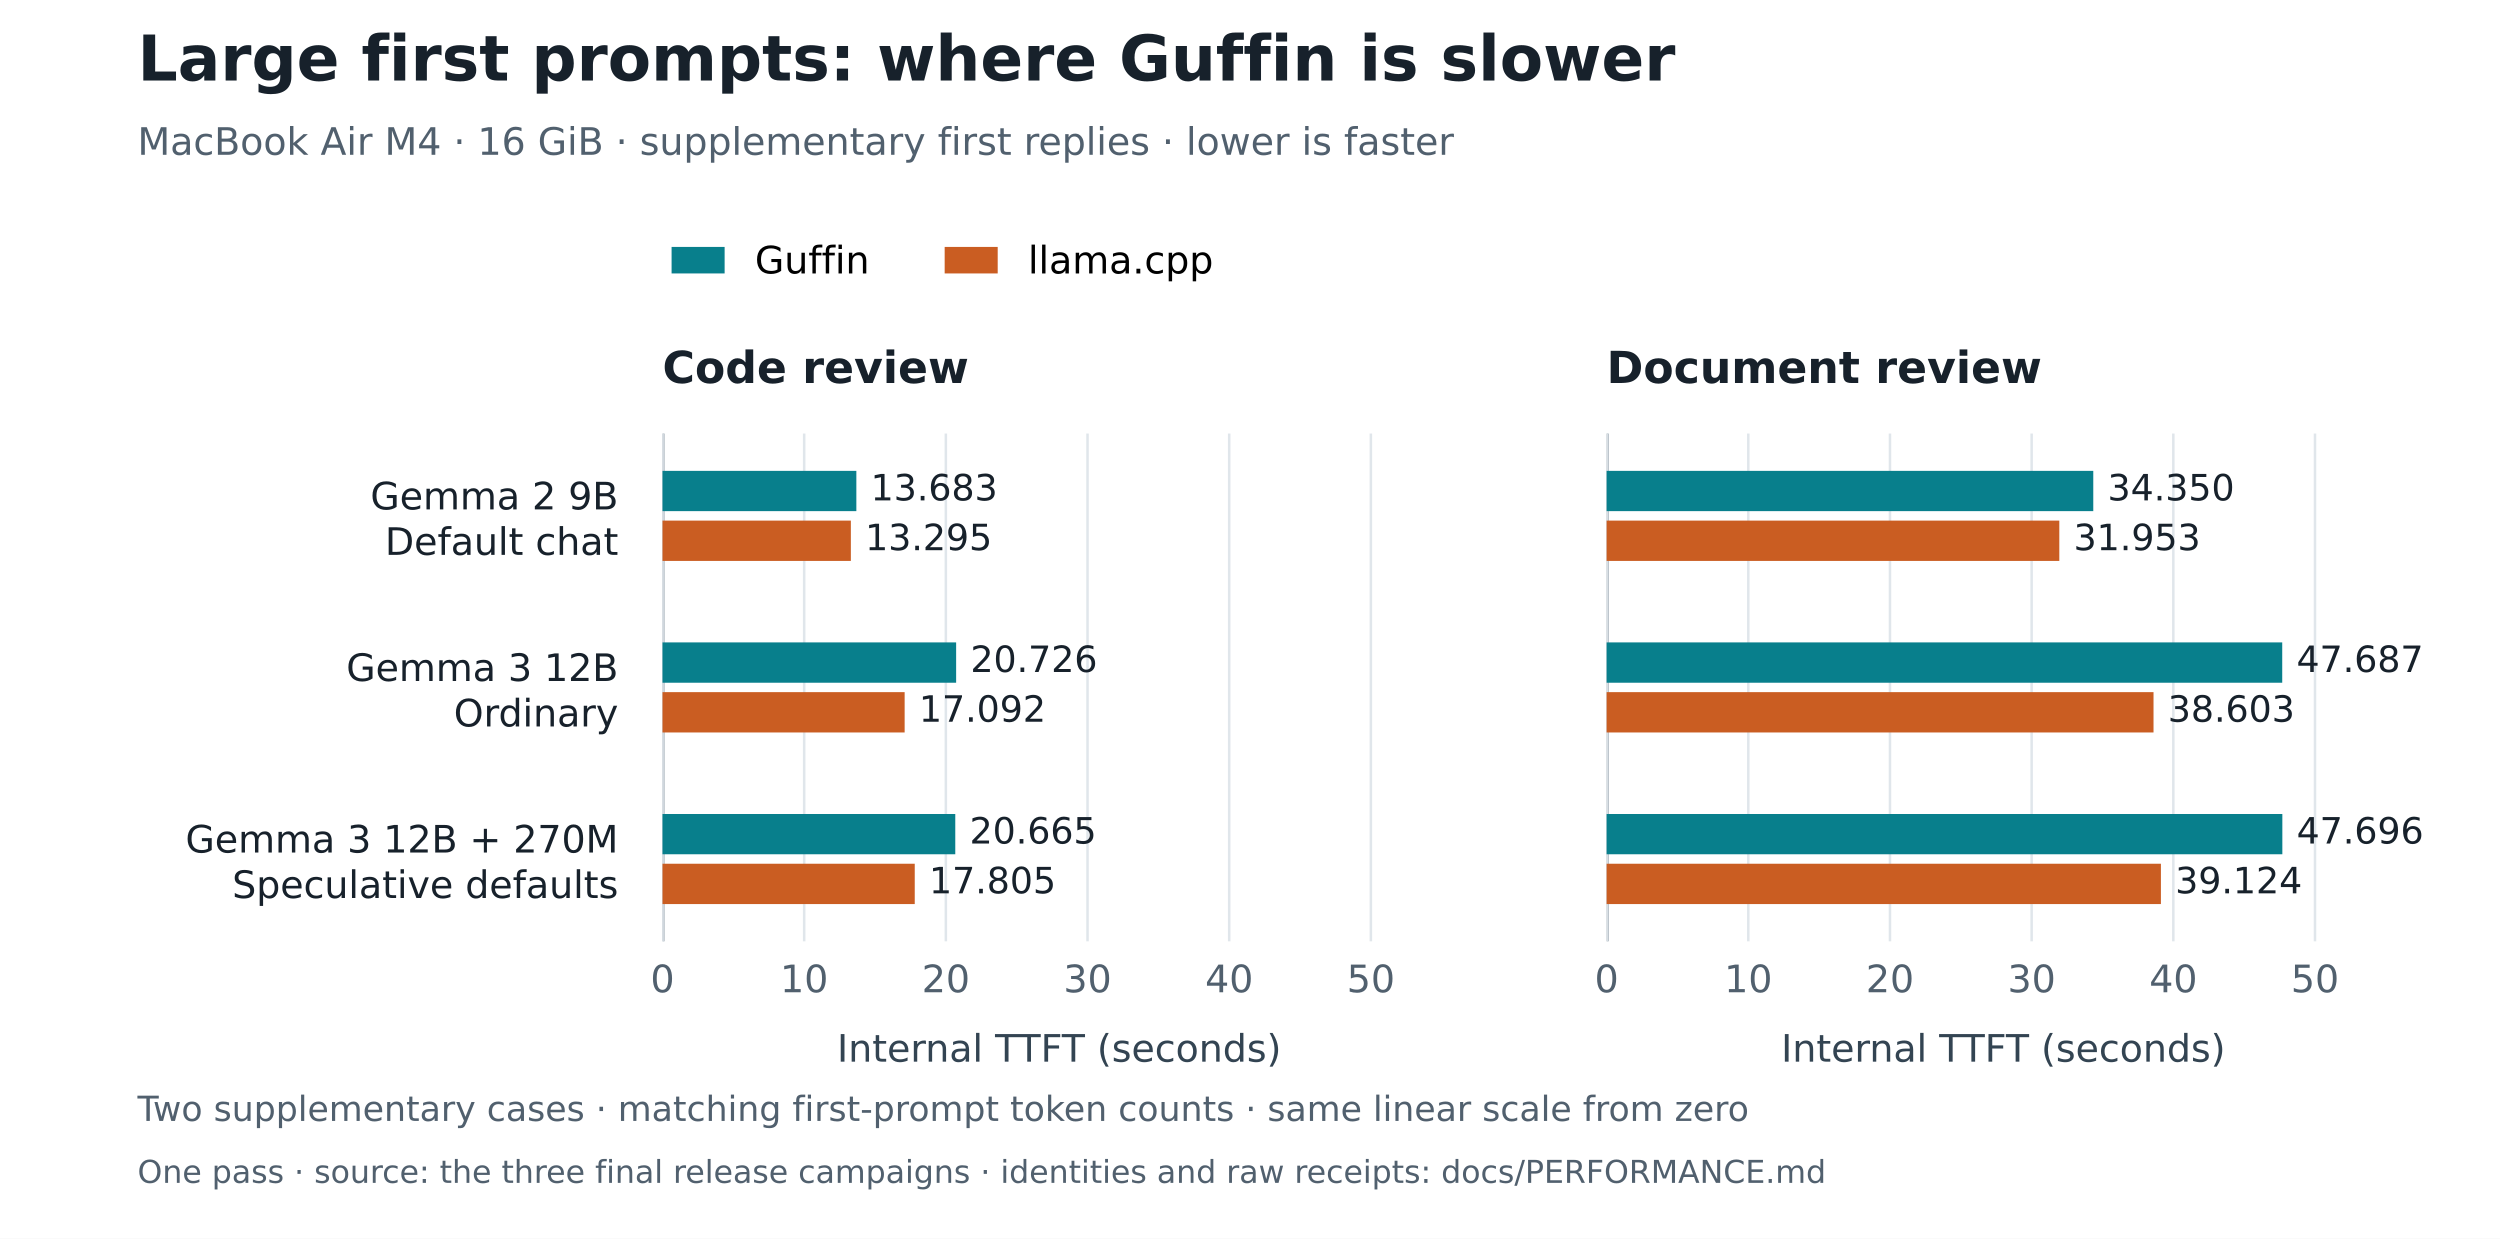
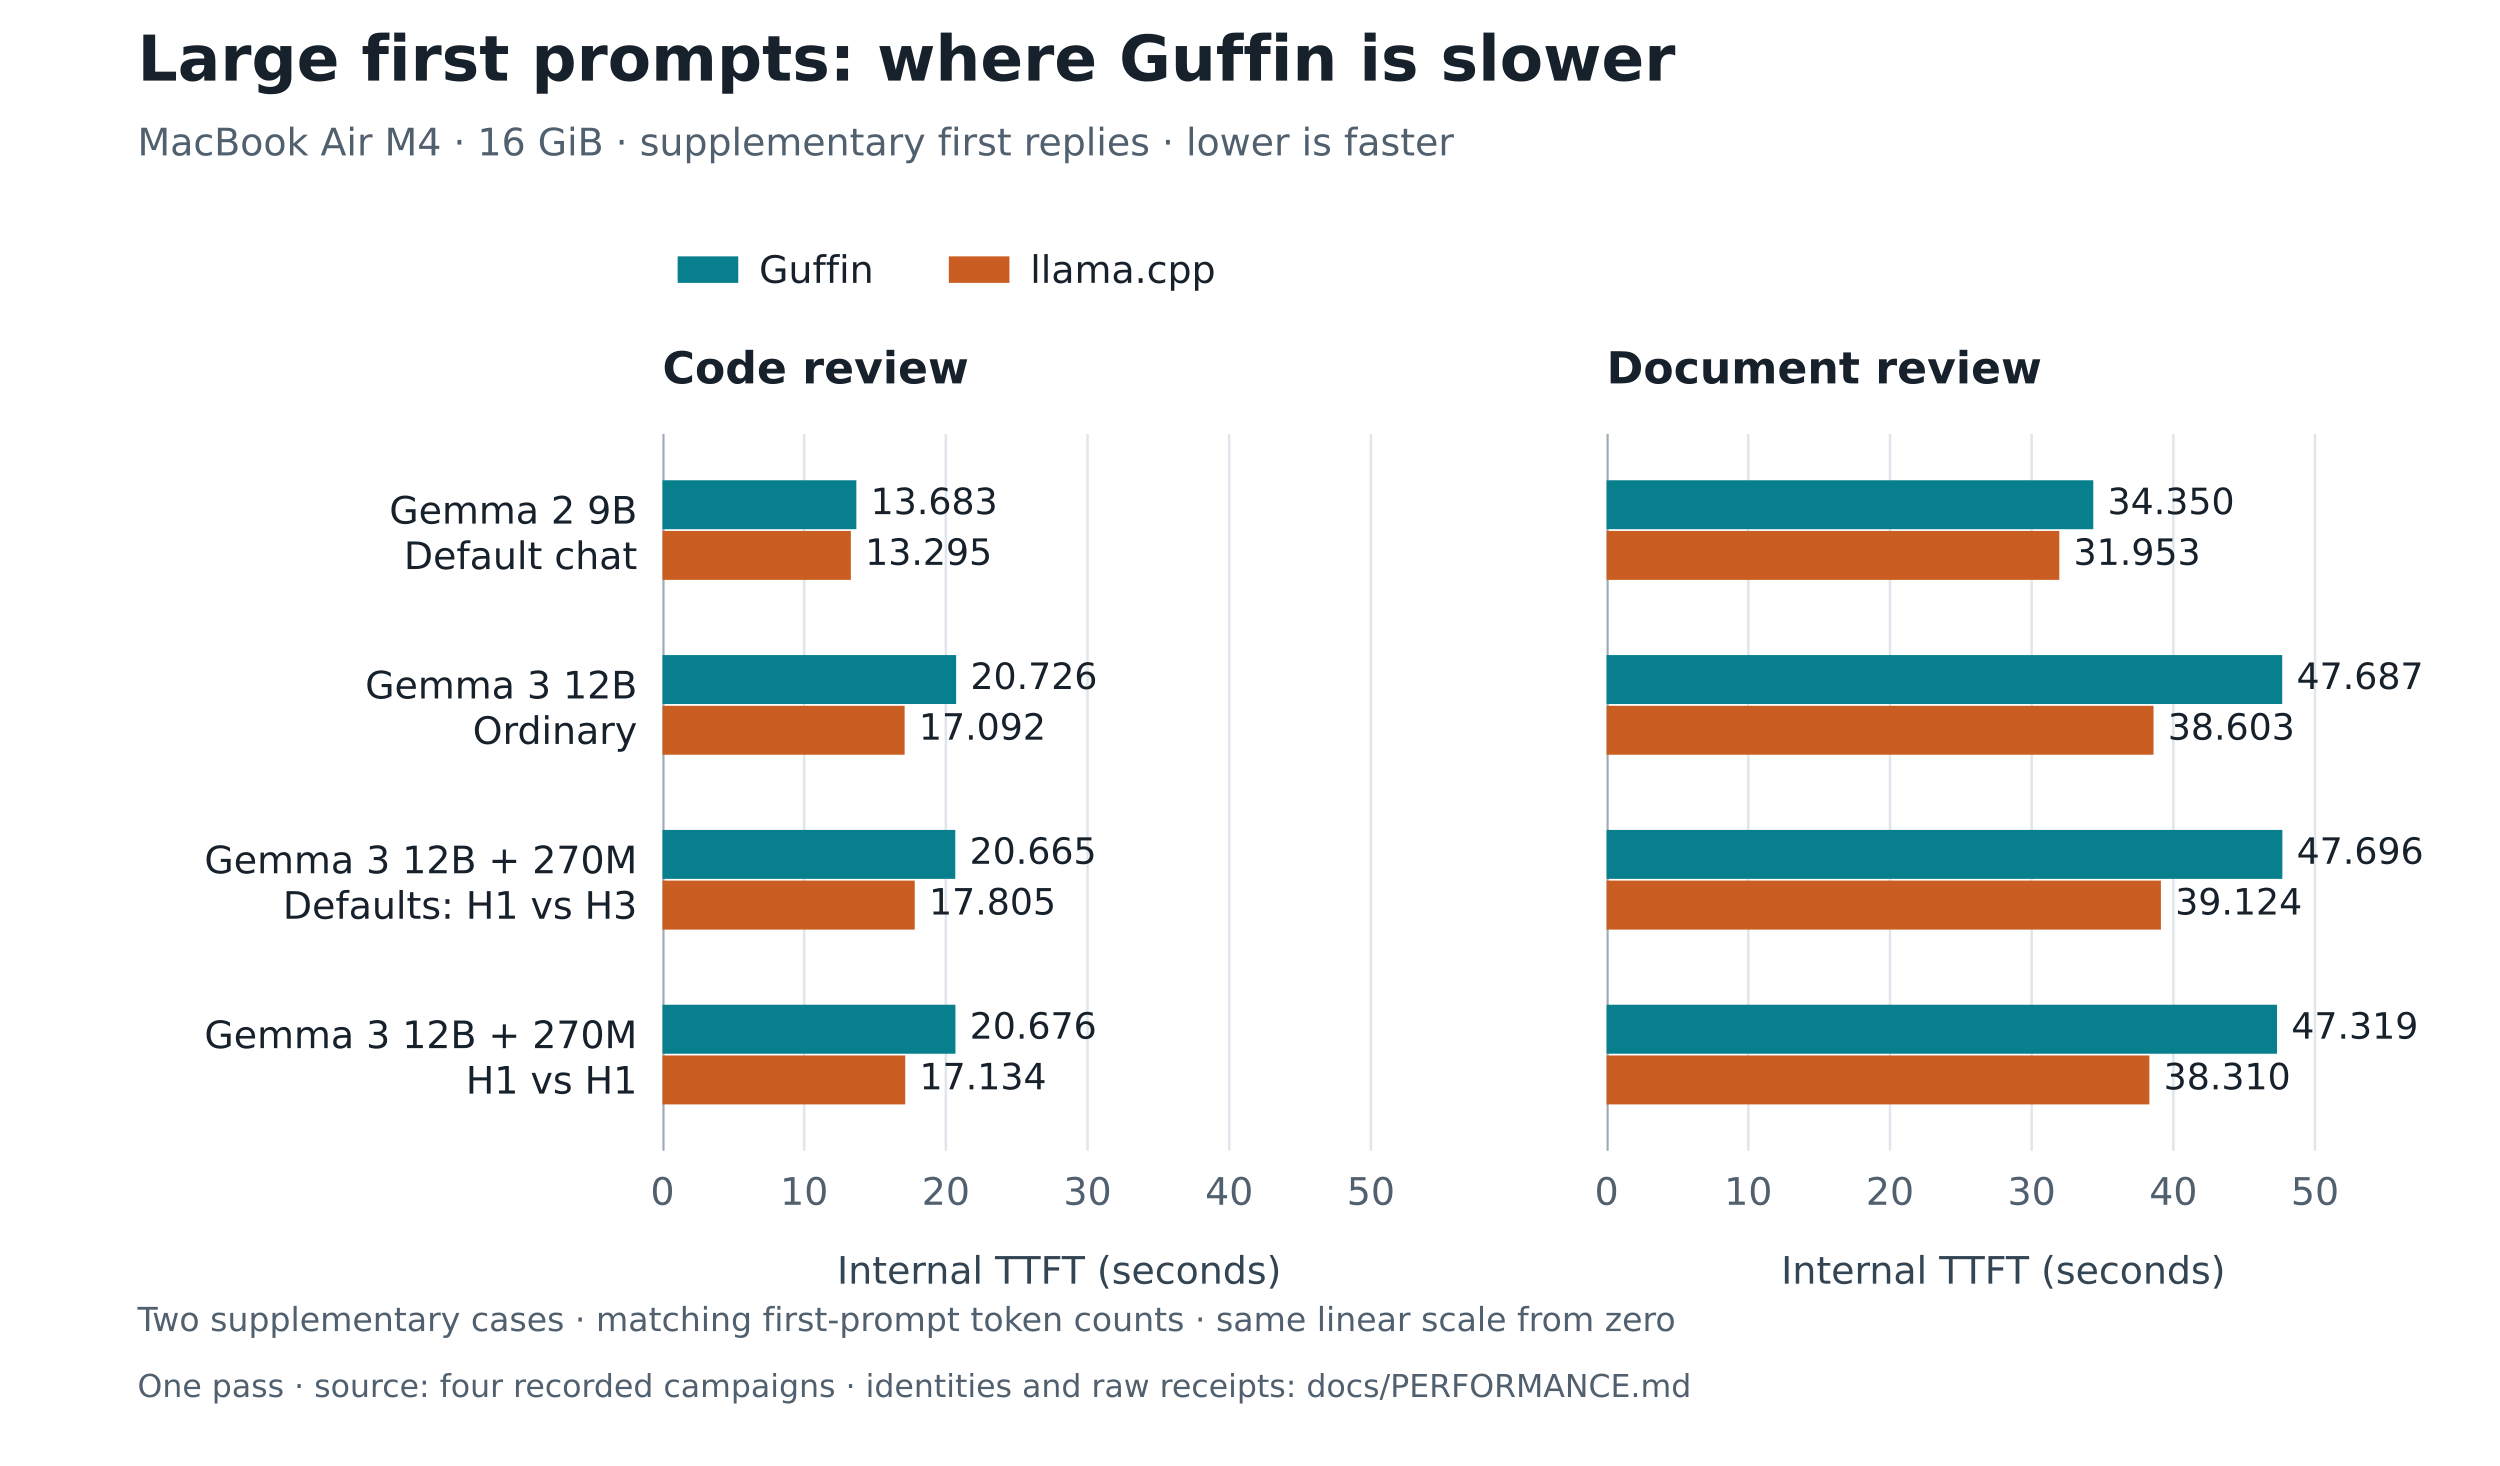
- <svg xmlns="http://www.w3.org/2000/svg" role="img" aria-labelledby="chart-title chart-description" width="792pt" height="392.4pt" viewBox="0 0 792 392.4" version="1.1">
+ <svg xmlns="http://www.w3.org/2000/svg" role="img" aria-labelledby="chart-title chart-description" width="792pt" height="464.4pt" viewBox="0 0 792 464.4" version="1.1">
  <defs>
    <style type="text/css">*{stroke-linejoin: round; stroke-linecap: butt}</style>
  </defs>
  <g id="figure_1">
    <g id="patch_1">
-       <path d="M 0 392.4  L 792 392.4  L 792 0  L 0 0  z " style="fill: #ffffff" />
+       <path d="M 0 464.4 L 792 464.4 L 792 0 L 0 0 z " style="fill: #ffffff" />
    </g>
    <g id="axes_1">
      <g id="patch_2">
-         <path d="M 209.88 298.224  L 461.222 298.224  L 461.222 137.34  L 209.88 137.34  z " style="fill: #ffffff" />
-       </g>
-       <g id="line2d_1">
-         <path d="M 209.88 298.224  L 209.88 137.34  " clip-path="url(#p89cacb1807)" style="fill: none; stroke: #9da9b3; stroke-width: 1.3; stroke-linecap: square" />
+         <path d="M 209.88 364.554 L 461.222 364.554 L 461.222 137.462 L 209.88 137.462 z " style="fill: #ffffff" />
      </g>
      <g id="matplotlib.axis_1">
        <g id="xtick_1">
-           <g id="line2d_2">
-             <path d="M 209.88 298.224  L 209.88 137.34  " clip-path="url(#p89cacb1807)" style="fill: none; stroke: #e0e6eb; stroke-width: 0.8; stroke-linecap: square" />
-           </g>
-           <g id="line2d_3" />
+           <g id="line2d_1">
+             <path d="M 209.88 364.554 L 209.88 137.462 " clip-path="url(#pcb1f38e162)" style="fill: none; stroke: #e0e6eb; stroke-width: 0.8; stroke-linecap: square" />
+           </g>
+           <g id="line2d_2" />
          <g id="text_1">
-             <text style="font-size: 12px; font-family: 'DejaVu Sans'; text-anchor: middle; fill: #51606e" x="209.88" y="314.341" transform="rotate(-0 209.88 314.3412)">0</text>
+             <text style="font-size: 12px; font-family: 'DejaVu Sans'; text-anchor: middle; fill: #51606e" x="209.88" y="381.671" transform="rotate(-0 209.88 381.6712)">0</text>
          </g>
        </g>
        <g id="xtick_2">
-           <g id="line2d_4">
-             <path d="M 254.763 298.224  L 254.763 137.34  " clip-path="url(#p89cacb1807)" style="fill: none; stroke: #e0e6eb; stroke-width: 0.8; stroke-linecap: square" />
-           </g>
-           <g id="line2d_5" />
+           <g id="line2d_3">
+             <path d="M 254.763 364.554 L 254.763 137.462 " clip-path="url(#pcb1f38e162)" style="fill: none; stroke: #e0e6eb; stroke-width: 0.8; stroke-linecap: square" />
+           </g>
+           <g id="line2d_4" />
          <g id="text_2">
-             <text style="font-size: 12px; font-family: 'DejaVu Sans'; text-anchor: middle; fill: #51606e" x="254.763" y="314.341" transform="rotate(-0 254.7626 314.3412)">10</text>
+             <text style="font-size: 12px; font-family: 'DejaVu Sans'; text-anchor: middle; fill: #51606e" x="254.763" y="381.671" transform="rotate(-0 254.7626 381.6712)">10</text>
          </g>
        </g>
        <g id="xtick_3">
-           <g id="line2d_6">
-             <path d="M 299.645 298.224  L 299.645 137.34  " clip-path="url(#p89cacb1807)" style="fill: none; stroke: #e0e6eb; stroke-width: 0.8; stroke-linecap: square" />
-           </g>
-           <g id="line2d_7" />
+           <g id="line2d_5">
+             <path d="M 299.645 364.554 L 299.645 137.462 " clip-path="url(#pcb1f38e162)" style="fill: none; stroke: #e0e6eb; stroke-width: 0.8; stroke-linecap: square" />
+           </g>
+           <g id="line2d_6" />
          <g id="text_3">
-             <text style="font-size: 12px; font-family: 'DejaVu Sans'; text-anchor: middle; fill: #51606e" x="299.645" y="314.341" transform="rotate(-0 299.6452 314.3412)">20</text>
+             <text style="font-size: 12px; font-family: 'DejaVu Sans'; text-anchor: middle; fill: #51606e" x="299.645" y="381.671" transform="rotate(-0 299.6452 381.6712)">20</text>
          </g>
        </g>
        <g id="xtick_4">
-           <g id="line2d_8">
-             <path d="M 344.528 298.224  L 344.528 137.34  " clip-path="url(#p89cacb1807)" style="fill: none; stroke: #e0e6eb; stroke-width: 0.8; stroke-linecap: square" />
-           </g>
-           <g id="line2d_9" />
+           <g id="line2d_7">
+             <path d="M 344.528 364.554 L 344.528 137.462 " clip-path="url(#pcb1f38e162)" style="fill: none; stroke: #e0e6eb; stroke-width: 0.8; stroke-linecap: square" />
+           </g>
+           <g id="line2d_8" />
          <g id="text_4">
-             <text style="font-size: 12px; font-family: 'DejaVu Sans'; text-anchor: middle; fill: #51606e" x="344.528" y="314.341" transform="rotate(-0 344.5278 314.3412)">30</text>
+             <text style="font-size: 12px; font-family: 'DejaVu Sans'; text-anchor: middle; fill: #51606e" x="344.528" y="381.671" transform="rotate(-0 344.5278 381.6712)">30</text>
          </g>
        </g>
        <g id="xtick_5">
-           <g id="line2d_10">
-             <path d="M 389.41 298.224  L 389.41 137.34  " clip-path="url(#p89cacb1807)" style="fill: none; stroke: #e0e6eb; stroke-width: 0.8; stroke-linecap: square" />
-           </g>
-           <g id="line2d_11" />
+           <g id="line2d_9">
+             <path d="M 389.41 364.554 L 389.41 137.462 " clip-path="url(#pcb1f38e162)" style="fill: none; stroke: #e0e6eb; stroke-width: 0.8; stroke-linecap: square" />
+           </g>
+           <g id="line2d_10" />
          <g id="text_5">
-             <text style="font-size: 12px; font-family: 'DejaVu Sans'; text-anchor: middle; fill: #51606e" x="389.41" y="314.341" transform="rotate(-0 389.4103 314.3412)">40</text>
+             <text style="font-size: 12px; font-family: 'DejaVu Sans'; text-anchor: middle; fill: #51606e" x="389.41" y="381.671" transform="rotate(-0 389.4103 381.6712)">40</text>
          </g>
        </g>
        <g id="xtick_6">
-           <g id="line2d_12">
-             <path d="M 434.293 298.224  L 434.293 137.34  " clip-path="url(#p89cacb1807)" style="fill: none; stroke: #e0e6eb; stroke-width: 0.8; stroke-linecap: square" />
-           </g>
-           <g id="line2d_13" />
+           <g id="line2d_11">
+             <path d="M 434.293 364.554 L 434.293 137.462 " clip-path="url(#pcb1f38e162)" style="fill: none; stroke: #e0e6eb; stroke-width: 0.8; stroke-linecap: square" />
+           </g>
+           <g id="line2d_12" />
          <g id="text_6">
-             <text style="font-size: 12px; font-family: 'DejaVu Sans'; text-anchor: middle; fill: #51606e" x="434.293" y="314.341" transform="rotate(-0 434.2929 314.3412)">50</text>
+             <text style="font-size: 12px; font-family: 'DejaVu Sans'; text-anchor: middle; fill: #51606e" x="434.293" y="381.671" transform="rotate(-0 434.2929 381.6712)">50</text>
          </g>
        </g>
        <g id="text_7">
-           <text style="font-size: 12px; font-family: 'DejaVu Sans'; text-anchor: middle; fill: #334452" x="335.551" y="336.342" transform="rotate(-0 335.5512 336.3421)">Internal TTFT (seconds)</text>
+           <text style="font-size: 12px; font-family: 'DejaVu Sans'; text-anchor: middle; fill: #334452" x="335.551" y="406.672" transform="rotate(-0 335.5512 406.6721)">Internal TTFT (seconds)</text>
        </g>
      </g>
      <g id="matplotlib.axis_2">
        <g id="ytick_1">
+           <g id="line2d_13" />
+           <g id="text_8">
+             <text style="font-size: 12px; font-family: 'DejaVu Sans'; fill: #17212b" transform="translate(123.3363 165.8834)">Gemma 2 9B</text>
+             <text style="font-size: 12px; font-family: 'DejaVu Sans'; fill: #17212b" transform="translate(127.96 180.2867)">Default chat</text>
+           </g>
+         </g>
+         <g id="ytick_2">
          <g id="line2d_14" />
-           <g id="text_8">
-             <text style="font-size: 12px; font-family: 'DejaVu Sans'; fill: #17212b" transform="translate(117.3363 161.3868)">Gemma 2 9B</text>
-             <text style="font-size: 12px; font-family: 'DejaVu Sans'; fill: #17212b" transform="translate(121.96 175.7901)">Default chat</text>
-           </g>
-         </g>
-         <g id="ytick_2">
+           <g id="text_9">
+             <text style="font-size: 12px; font-family: 'DejaVu Sans'; fill: #17212b" transform="translate(115.7013 221.2716)">Gemma 3 12B</text>
+             <text style="font-size: 12px; font-family: 'DejaVu Sans'; fill: #17212b" transform="translate(149.7644 235.6749)">Ordinary</text>
+           </g>
+         </g>
+         <g id="ytick_3">
          <g id="line2d_15" />
-           <g id="text_9">
-             <text style="font-size: 12px; font-family: 'DejaVu Sans'; fill: #17212b" transform="translate(109.7013 215.7395)">Gemma 3 12B</text>
-             <text style="font-size: 12px; font-family: 'DejaVu Sans'; fill: #17212b" transform="translate(143.7644 230.1428)">Ordinary</text>
-           </g>
-         </g>
-         <g id="ytick_3">
+           <g id="text_10">
+             <text style="font-size: 12px; font-family: 'DejaVu Sans'; fill: #17212b" transform="translate(64.75938 276.6598)">Gemma 3 12B + 270M</text>
+             <text style="font-size: 12px; font-family: 'DejaVu Sans'; fill: #17212b" transform="translate(89.6275 291.0631)">Defaults: H1 vs H3</text>
+           </g>
+         </g>
+         <g id="ytick_4">
          <g id="line2d_16" />
-           <g id="text_10">
-             <text style="font-size: 12px; font-family: 'DejaVu Sans'; fill: #17212b" transform="translate(58.75937 270.0922)">Gemma 3 12B + 270M</text>
-             <text style="font-size: 12px; font-family: 'DejaVu Sans'; fill: #17212b" transform="translate(73.55688 284.4955)">Speculative defaults</text>
-           </g>
-         </g>
+           <g id="text_11">
+             <text style="font-size: 12px; font-family: 'DejaVu Sans'; fill: #17212b" transform="translate(64.75938 332.0485)">Gemma 3 12B + 270M</text>
+             <text style="font-size: 12px; font-family: 'DejaVu Sans'; fill: #17212b" transform="translate(147.58 346.4508)">H1 vs H1</text>
+           </g>
+         </g>
+       </g>
+       <g id="line2d_17">
+         <path d="M 209.88 364.554 L 209.88 137.462 " clip-path="url(#pcb1f38e162)" style="fill: none; stroke: #9da9b3; stroke-width: 1.3; stroke-linecap: square" />
      </g>
      <g id="patch_3">
-         <path d="M 209.88 149.162  L 271.292 149.162  L 271.292 161.935  L 209.88 161.935  z " clip-path="url(#p89cacb1807)" style="fill: #087f8c" />
-       </g>
-       <g id="text_11">
-         <text style="font-size: 11.5px; font-family: 'DejaVu Sans'; text-anchor: start; fill: #17212b" x="275.817" y="158.535" transform="rotate(-0 275.8167 158.5355)">13.683</text>
+         <path d="M 209.88 152.14 L 271.292 152.14 L 271.292 167.649 L 209.88 167.649 z " clip-path="url(#pcb1f38e162)" style="fill: #087f8c" />
      </g>
      <g id="patch_4">
-         <path d="M 209.88 164.924  L 269.552 164.924  L 269.552 177.697  L 209.88 177.697  z " clip-path="url(#p89cacb1807)" style="fill: #ca5d22" />
+         <path d="M 209.88 207.528 L 302.903 207.528 L 302.903 223.037 L 209.88 223.037 z " clip-path="url(#pcb1f38e162)" style="fill: #087f8c" />
+       </g>
+       <g id="patch_5">
+         <path d="M 209.88 262.917 L 302.631 262.917 L 302.631 278.425 L 209.88 278.425 z " clip-path="url(#pcb1f38e162)" style="fill: #087f8c" />
+       </g>
+       <g id="patch_6">
+         <path d="M 209.88 318.305 L 302.681 318.305 L 302.681 333.814 L 209.88 333.814 z " clip-path="url(#pcb1f38e162)" style="fill: #087f8c" />
      </g>
      <g id="text_12">
-         <text style="font-size: 11.5px; font-family: 'DejaVu Sans'; text-anchor: start; fill: #17212b" x="274.076" y="174.298" transform="rotate(-0 274.0762 174.2977)">13.295</text>
-       </g>
-       <g id="patch_5">
-         <path d="M 209.88 203.514  L 302.903 203.514  L 302.903 216.287  L 209.88 216.287  z " clip-path="url(#p89cacb1807)" style="fill: #087f8c" />
+         <text style="font-size: 11.5px; font-family: 'DejaVu Sans'; text-anchor: start; fill: #17212b" x="275.817" y="162.882" transform="rotate(-0 275.8167 162.8819)">13.683</text>
      </g>
      <g id="text_13">
-         <text style="font-size: 11.5px; font-family: 'DejaVu Sans'; text-anchor: start; fill: #17212b" x="307.427" y="212.888" transform="rotate(-0 307.4269 212.8882)">20.726</text>
-       </g>
-       <g id="patch_6">
-         <path d="M 209.88 219.277  L 286.592 219.277  L 286.592 232.05  L 209.88 232.05  z " clip-path="url(#p89cacb1807)" style="fill: #ca5d22" />
+         <text style="font-size: 11.5px; font-family: 'DejaVu Sans'; text-anchor: start; fill: #17212b" x="307.427" y="218.27" transform="rotate(-0 307.4269 218.2701)">20.726</text>
      </g>
      <g id="text_14">
-         <text style="font-size: 11.5px; font-family: 'DejaVu Sans'; text-anchor: start; fill: #17212b" x="291.116" y="228.65" transform="rotate(-0 291.1165 228.6504)">17.092</text>
+         <text style="font-size: 11.5px; font-family: 'DejaVu Sans'; text-anchor: start; fill: #17212b" x="307.155" y="273.658" transform="rotate(-0 307.1549 273.6583)">20.665</text>
+       </g>
+       <g id="text_15">
+         <text style="font-size: 11.5px; font-family: 'DejaVu Sans'; text-anchor: start; fill: #17212b" x="307.205" y="329.047" transform="rotate(-0 307.2053 329.0465)">20.676</text>
      </g>
      <g id="patch_7">
-         <path d="M 209.88 257.867  L 302.631 257.867  L 302.631 270.64  L 209.88 270.64  z " clip-path="url(#p89cacb1807)" style="fill: #087f8c" />
-       </g>
-       <g id="text_15">
-         <text style="font-size: 11.5px; font-family: 'DejaVu Sans'; text-anchor: start; fill: #17212b" x="307.155" y="267.241" transform="rotate(-0 307.1549 267.2409)">20.665</text>
+         <path d="M 209.88 168.203 L 269.552 168.203 L 269.552 183.712 L 209.88 183.712 z " clip-path="url(#pcb1f38e162)" style="fill: #ca5d22" />
      </g>
      <g id="patch_8">
-         <path d="M 209.88 273.629  L 289.792 273.629  L 289.792 286.402  L 209.88 286.402  z " clip-path="url(#p89cacb1807)" style="fill: #ca5d22" />
+         <path d="M 209.88 223.591 L 286.592 223.591 L 286.592 239.1 L 209.88 239.1 z " clip-path="url(#pcb1f38e162)" style="fill: #ca5d22" />
+       </g>
+       <g id="patch_9">
+         <path d="M 209.88 278.979 L 289.792 278.979 L 289.792 294.488 L 209.88 294.488 z " clip-path="url(#pcb1f38e162)" style="fill: #ca5d22" />
+       </g>
+       <g id="patch_10">
+         <path d="M 209.88 334.367 L 286.78 334.367 L 286.78 349.876 L 209.88 349.876 z " clip-path="url(#pcb1f38e162)" style="fill: #ca5d22" />
      </g>
      <g id="text_16">
-         <text style="font-size: 11.5px; font-family: 'DejaVu Sans'; text-anchor: start; fill: #17212b" x="294.316" y="283.003" transform="rotate(-0 294.3163 283.0031)">17.805</text>
+         <text style="font-size: 11.5px; font-family: 'DejaVu Sans'; text-anchor: start; fill: #17212b" x="274.076" y="178.945" transform="rotate(-0 274.0762 178.9445)">13.295</text>
      </g>
      <g id="text_17">
-         <text style="font-weight: 700; font-size: 14px; font-family: 'DejaVu Sans'; text-anchor: start; fill: #17212b" x="209.88" y="121.34" transform="rotate(-0 209.88 121.34)">Code review</text>
+         <text style="font-size: 11.5px; font-family: 'DejaVu Sans'; text-anchor: start; fill: #17212b" x="291.116" y="234.333" transform="rotate(-0 291.1165 234.3327)">17.092</text>
+       </g>
+       <g id="text_18">
+         <text style="font-size: 11.5px; font-family: 'DejaVu Sans'; text-anchor: start; fill: #17212b" x="294.316" y="289.721" transform="rotate(-0 294.3163 289.7209)">17.805</text>
+       </g>
+       <g id="text_19">
+         <text style="font-size: 11.5px; font-family: 'DejaVu Sans'; text-anchor: start; fill: #17212b" x="291.304" y="345.109" transform="rotate(-0 291.3037 345.1091)">17.134</text>
+       </g>
+       <g id="text_20">
+         <text style="font-weight: 700; font-size: 14px; font-family: 'DejaVu Sans'; text-anchor: start; fill: #17212b" x="209.88" y="121.462" transform="rotate(-0 209.88 121.4624)">Code review</text>
      </g>
    </g>
    <g id="axes_2">
-       <g id="patch_9">
-         <path d="M 508.978 298.224  L 760.32 298.224  L 760.32 137.34  L 508.978 137.34  z " style="fill: #ffffff" />
-       </g>
-       <g id="line2d_17">
-         <path d="M 508.978 298.224  L 508.978 137.34  " clip-path="url(#p6d6203d693)" style="fill: none; stroke: #9da9b3; stroke-width: 1.3; stroke-linecap: square" />
+       <g id="patch_11">
+         <path d="M 508.978 364.554 L 760.32 364.554 L 760.32 137.462 L 508.978 137.462 z " style="fill: #ffffff" />
      </g>
      <g id="matplotlib.axis_3">
        <g id="xtick_7">
          <g id="line2d_18">
-             <path d="M 508.978 298.224  L 508.978 137.34  " clip-path="url(#p6d6203d693)" style="fill: none; stroke: #e0e6eb; stroke-width: 0.8; stroke-linecap: square" />
+             <path d="M 508.978 364.554 L 508.978 137.462 " clip-path="url(#p7d4fbd0328)" style="fill: none; stroke: #e0e6eb; stroke-width: 0.8; stroke-linecap: square" />
          </g>
          <g id="line2d_19" />
-           <g id="text_18">
-             <text style="font-size: 12px; font-family: 'DejaVu Sans'; text-anchor: middle; fill: #51606e" x="508.978" y="314.341" transform="rotate(-0 508.9775 314.3412)">0</text>
+           <g id="text_21">
+             <text style="font-size: 12px; font-family: 'DejaVu Sans'; text-anchor: middle; fill: #51606e" x="508.978" y="381.671" transform="rotate(-0 508.9775 381.6712)">0</text>
          </g>
        </g>
        <g id="xtick_8">
          <g id="line2d_20">
-             <path d="M 553.86 298.224  L 553.86 137.34  " clip-path="url(#p6d6203d693)" style="fill: none; stroke: #e0e6eb; stroke-width: 0.8; stroke-linecap: square" />
+             <path d="M 553.86 364.554 L 553.86 137.462 " clip-path="url(#p7d4fbd0328)" style="fill: none; stroke: #e0e6eb; stroke-width: 0.8; stroke-linecap: square" />
          </g>
          <g id="line2d_21" />
-           <g id="text_19">
-             <text style="font-size: 12px; font-family: 'DejaVu Sans'; text-anchor: middle; fill: #51606e" x="553.86" y="314.341" transform="rotate(-0 553.8601 314.3412)">10</text>
+           <g id="text_22">
+             <text style="font-size: 12px; font-family: 'DejaVu Sans'; text-anchor: middle; fill: #51606e" x="553.86" y="381.671" transform="rotate(-0 553.8601 381.6712)">10</text>
          </g>
        </g>
        <g id="xtick_9">
          <g id="line2d_22">
-             <path d="M 598.743 298.224  L 598.743 137.34  " clip-path="url(#p6d6203d693)" style="fill: none; stroke: #e0e6eb; stroke-width: 0.8; stroke-linecap: square" />
+             <path d="M 598.743 364.554 L 598.743 137.462 " clip-path="url(#p7d4fbd0328)" style="fill: none; stroke: #e0e6eb; stroke-width: 0.8; stroke-linecap: square" />
          </g>
          <g id="line2d_23" />
-           <g id="text_20">
-             <text style="font-size: 12px; font-family: 'DejaVu Sans'; text-anchor: middle; fill: #51606e" x="598.743" y="314.341" transform="rotate(-0 598.7427 314.3412)">20</text>
+           <g id="text_23">
+             <text style="font-size: 12px; font-family: 'DejaVu Sans'; text-anchor: middle; fill: #51606e" x="598.743" y="381.671" transform="rotate(-0 598.7427 381.6712)">20</text>
          </g>
        </g>
        <g id="xtick_10">
          <g id="line2d_24">
-             <path d="M 643.625 298.224  L 643.625 137.34  " clip-path="url(#p6d6203d693)" style="fill: none; stroke: #e0e6eb; stroke-width: 0.8; stroke-linecap: square" />
+             <path d="M 643.625 364.554 L 643.625 137.462 " clip-path="url(#p7d4fbd0328)" style="fill: none; stroke: #e0e6eb; stroke-width: 0.8; stroke-linecap: square" />
          </g>
          <g id="line2d_25" />
-           <g id="text_21">
-             <text style="font-size: 12px; font-family: 'DejaVu Sans'; text-anchor: middle; fill: #51606e" x="643.625" y="314.341" transform="rotate(-0 643.6253 314.3412)">30</text>
+           <g id="text_24">
+             <text style="font-size: 12px; font-family: 'DejaVu Sans'; text-anchor: middle; fill: #51606e" x="643.625" y="381.671" transform="rotate(-0 643.6253 381.6712)">30</text>
          </g>
        </g>
        <g id="xtick_11">
          <g id="line2d_26">
-             <path d="M 688.508 298.224  L 688.508 137.34  " clip-path="url(#p6d6203d693)" style="fill: none; stroke: #e0e6eb; stroke-width: 0.8; stroke-linecap: square" />
+             <path d="M 688.508 364.554 L 688.508 137.462 " clip-path="url(#p7d4fbd0328)" style="fill: none; stroke: #e0e6eb; stroke-width: 0.8; stroke-linecap: square" />
          </g>
          <g id="line2d_27" />
-           <g id="text_22">
-             <text style="font-size: 12px; font-family: 'DejaVu Sans'; text-anchor: middle; fill: #51606e" x="688.508" y="314.341" transform="rotate(-0 688.5079 314.3412)">40</text>
+           <g id="text_25">
+             <text style="font-size: 12px; font-family: 'DejaVu Sans'; text-anchor: middle; fill: #51606e" x="688.508" y="381.671" transform="rotate(-0 688.5079 381.6712)">40</text>
          </g>
        </g>
        <g id="xtick_12">
          <g id="line2d_28">
-             <path d="M 733.39 298.224  L 733.39 137.34  " clip-path="url(#p6d6203d693)" style="fill: none; stroke: #e0e6eb; stroke-width: 0.8; stroke-linecap: square" />
+             <path d="M 733.39 364.554 L 733.39 137.462 " clip-path="url(#p7d4fbd0328)" style="fill: none; stroke: #e0e6eb; stroke-width: 0.8; stroke-linecap: square" />
          </g>
          <g id="line2d_29" />
-           <g id="text_23">
-             <text style="font-size: 12px; font-family: 'DejaVu Sans'; text-anchor: middle; fill: #51606e" x="733.39" y="314.341" transform="rotate(-0 733.3904 314.3412)">50</text>
-           </g>
-         </g>
-         <g id="text_24">
-           <text style="font-size: 12px; font-family: 'DejaVu Sans'; text-anchor: middle; fill: #334452" x="634.649" y="336.342" transform="rotate(-0 634.6488 336.3421)">Internal TTFT (seconds)</text>
+           <g id="text_26">
+             <text style="font-size: 12px; font-family: 'DejaVu Sans'; text-anchor: middle; fill: #51606e" x="733.39" y="381.671" transform="rotate(-0 733.3904 381.6712)">50</text>
+           </g>
+         </g>
+         <g id="text_27">
+           <text style="font-size: 12px; font-family: 'DejaVu Sans'; text-anchor: middle; fill: #334452" x="634.649" y="406.672" transform="rotate(-0 634.6488 406.6721)">Internal TTFT (seconds)</text>
        </g>
      </g>
      <g id="matplotlib.axis_4">
-         <g id="ytick_4">
+         <g id="ytick_5">
          <g id="line2d_30" />
        </g>
-         <g id="ytick_5">
+         <g id="ytick_6">
          <g id="line2d_31" />
        </g>
-         <g id="ytick_6">
+         <g id="ytick_7">
          <g id="line2d_32" />
        </g>
-       </g>
-       <g id="patch_10">
-         <path d="M 508.978 149.162  L 663.149 149.162  L 663.149 161.935  L 508.978 161.935  z " clip-path="url(#p6d6203d693)" style="fill: #087f8c" />
-       </g>
-       <g id="text_25">
-         <text style="font-size: 11.5px; font-family: 'DejaVu Sans'; text-anchor: start; fill: #17212b" x="667.673" y="158.535" transform="rotate(-0 667.6727 158.5355)">34.350</text>
-       </g>
-       <g id="patch_11">
-         <path d="M 508.978 164.924  L 652.391 164.924  L 652.391 177.697  L 508.978 177.697  z " clip-path="url(#p6d6203d693)" style="fill: #ca5d22" />
-       </g>
-       <g id="text_26">
-         <text style="font-size: 11.5px; font-family: 'DejaVu Sans'; text-anchor: start; fill: #17212b" x="656.915" y="174.298" transform="rotate(-0 656.915 174.2977)">31.953</text>
+         <g id="ytick_8">
+           <g id="line2d_33" />
+         </g>
+       </g>
+       <g id="line2d_34">
+         <path d="M 508.978 364.554 L 508.978 137.462 " clip-path="url(#p7d4fbd0328)" style="fill: none; stroke: #9da9b3; stroke-width: 1.3; stroke-linecap: square" />
      </g>
      <g id="patch_12">
-         <path d="M 508.978 203.514  L 723.009 203.514  L 723.009 216.287  L 508.978 216.287  z " clip-path="url(#p6d6203d693)" style="fill: #087f8c" />
-       </g>
-       <g id="text_27">
-         <text style="font-size: 11.5px; font-family: 'DejaVu Sans'; text-anchor: start; fill: #17212b" x="727.534" y="212.888" transform="rotate(-0 727.5336 212.8882)">47.687</text>
+         <path d="M 508.978 152.14 L 663.149 152.14 L 663.149 167.649 L 508.978 167.649 z " clip-path="url(#p7d4fbd0328)" style="fill: #087f8c" />
      </g>
      <g id="patch_13">
-         <path d="M 508.978 219.277  L 682.236 219.277  L 682.236 232.05  L 508.978 232.05  z " clip-path="url(#p6d6203d693)" style="fill: #ca5d22" />
+         <path d="M 508.978 207.528 L 723.009 207.528 L 723.009 223.037 L 508.978 223.037 z " clip-path="url(#p7d4fbd0328)" style="fill: #087f8c" />
+       </g>
+       <g id="patch_14">
+         <path d="M 508.978 262.917 L 723.047 262.917 L 723.047 278.425 L 508.978 278.425 z " clip-path="url(#p7d4fbd0328)" style="fill: #087f8c" />
+       </g>
+       <g id="patch_15">
+         <path d="M 508.978 318.305 L 721.358 318.305 L 721.358 333.814 L 508.978 333.814 z " clip-path="url(#p7d4fbd0328)" style="fill: #087f8c" />
      </g>
      <g id="text_28">
-         <text style="font-size: 11.5px; font-family: 'DejaVu Sans'; text-anchor: start; fill: #17212b" x="686.76" y="228.65" transform="rotate(-0 686.7603 228.6504)">38.603</text>
-       </g>
-       <g id="patch_14">
-         <path d="M 508.978 257.867  L 723.047 257.867  L 723.047 270.64  L 508.978 270.64  z " clip-path="url(#p6d6203d693)" style="fill: #087f8c" />
+         <text style="font-size: 11.5px; font-family: 'DejaVu Sans'; text-anchor: start; fill: #17212b" x="667.673" y="162.882" transform="rotate(-0 667.6727 162.8819)">34.350</text>
      </g>
      <g id="text_29">
-         <text style="font-size: 11.5px; font-family: 'DejaVu Sans'; text-anchor: start; fill: #17212b" x="727.571" y="267.241" transform="rotate(-0 727.5715 267.2409)">47.696</text>
-       </g>
-       <g id="patch_15">
-         <path d="M 508.978 273.629  L 684.577 273.629  L 684.577 286.402  L 508.978 286.402  z " clip-path="url(#p6d6203d693)" style="fill: #ca5d22" />
+         <text style="font-size: 11.5px; font-family: 'DejaVu Sans'; text-anchor: start; fill: #17212b" x="727.534" y="218.27" transform="rotate(-0 727.5336 218.2701)">47.687</text>
      </g>
      <g id="text_30">
-         <text style="font-size: 11.5px; font-family: 'DejaVu Sans'; text-anchor: start; fill: #17212b" x="689.101" y="283.003" transform="rotate(-0 689.1012 283.0031)">39.124</text>
+         <text style="font-size: 11.5px; font-family: 'DejaVu Sans'; text-anchor: start; fill: #17212b" x="727.571" y="273.658" transform="rotate(-0 727.5715 273.6583)">47.696</text>
      </g>
      <g id="text_31">
-         <text style="font-weight: 700; font-size: 14px; font-family: 'DejaVu Sans'; text-anchor: start; fill: #17212b" x="508.978" y="121.34" transform="rotate(-0 508.9775 121.34)">Document review</text>
-       </g>
-     </g>
-     <g id="text_32">
-       <text style="font-weight: 700; font-size: 20px; font-family: 'DejaVu Sans'; text-anchor: start; fill: #17212b" x="43.56" y="25.506" transform="rotate(-0 43.56 25.506)">Large first prompts: where Guffin is slower</text>
-     </g>
-     <g id="text_33">
-       <text style="font-size: 12px; font-family: 'DejaVu Sans'; text-anchor: start; fill: #51606e" x="43.56" y="49.05" transform="rotate(-0 43.56 49.05)">MacBook Air M4 · 16 GiB · supplementary first replies · lower is faster</text>
-     </g>
-     <g id="text_34">
-       <text style="font-size: 11px; font-family: 'DejaVu Sans'; text-anchor: start; fill: #51606e" x="43.56" y="355.122" transform="rotate(-0 43.56 355.122)">Two supplementary cases · matching first-prompt token counts · same linear scale from zero</text>
-     </g>
-     <g id="text_35">
-       <text style="font-size: 10px; font-family: 'DejaVu Sans'; text-anchor: start; fill: #51606e" x="43.56" y="374.742" transform="rotate(-0 43.56 374.742)">One pass · source: the three final release campaigns · identities and raw receipts: docs/PERFORMANCE.md</text>
+         <text style="font-size: 11.5px; font-family: 'DejaVu Sans'; text-anchor: start; fill: #17212b" x="725.882" y="329.047" transform="rotate(-0 725.8821 329.0465)">47.319</text>
+       </g>
+       <g id="patch_16">
+         <path d="M 508.978 168.203 L 652.391 168.203 L 652.391 183.712 L 508.978 183.712 z " clip-path="url(#p7d4fbd0328)" style="fill: #ca5d22" />
+       </g>
+       <g id="patch_17">
+         <path d="M 508.978 223.591 L 682.236 223.591 L 682.236 239.1 L 508.978 239.1 z " clip-path="url(#p7d4fbd0328)" style="fill: #ca5d22" />
+       </g>
+       <g id="patch_18">
+         <path d="M 508.978 278.979 L 684.577 278.979 L 684.577 294.488 L 508.978 294.488 z " clip-path="url(#p7d4fbd0328)" style="fill: #ca5d22" />
+       </g>
+       <g id="patch_19">
+         <path d="M 508.978 334.367 L 680.925 334.367 L 680.925 349.876 L 508.978 349.876 z " clip-path="url(#p7d4fbd0328)" style="fill: #ca5d22" />
+       </g>
+       <g id="text_32">
+         <text style="font-size: 11.5px; font-family: 'DejaVu Sans'; text-anchor: start; fill: #17212b" x="656.915" y="178.945" transform="rotate(-0 656.915 178.9445)">31.953</text>
+       </g>
+       <g id="text_33">
+         <text style="font-size: 11.5px; font-family: 'DejaVu Sans'; text-anchor: start; fill: #17212b" x="686.76" y="234.333" transform="rotate(-0 686.7603 234.3327)">38.603</text>
+       </g>
+       <g id="text_34">
+         <text style="font-size: 11.5px; font-family: 'DejaVu Sans'; text-anchor: start; fill: #17212b" x="689.101" y="289.721" transform="rotate(-0 689.1012 289.7209)">39.124</text>
+       </g>
+       <g id="text_35">
+         <text style="font-size: 11.5px; font-family: 'DejaVu Sans'; text-anchor: start; fill: #17212b" x="685.449" y="345.109" transform="rotate(-0 685.449 345.1091)">38.310</text>
+       </g>
+       <g id="text_36">
+         <text style="font-weight: 700; font-size: 14px; font-family: 'DejaVu Sans'; text-anchor: start; fill: #17212b" x="508.978" y="121.462" transform="rotate(-0 508.9775 121.4624)">Document review</text>
+       </g>
+     </g>
+     <g id="text_37">
+       <text style="font-weight: 700; font-size: 20px; font-family: 'DejaVu Sans'; text-anchor: start; fill: #17212b" x="43.56" y="25.542" transform="rotate(-0 43.56 25.542)">Large first prompts: where Guffin is slower</text>
+     </g>
+     <g id="text_38">
+       <text style="font-size: 12px; font-family: 'DejaVu Sans'; text-anchor: start; fill: #51606e" x="43.56" y="49.226" transform="rotate(-0 43.56 49.2264)">MacBook Air M4 · 16 GiB · supplementary first replies · lower is faster</text>
+     </g>
+     <g id="text_39">
+       <text style="font-size: 10.5px; font-family: 'DejaVu Sans'; text-anchor: start; fill: #51606e" x="43.56" y="421.675" transform="rotate(-0 43.56 421.6752)">Two supplementary cases · matching first-prompt token counts · same linear scale from zero</text>
+     </g>
+     <g id="text_40">
+       <text style="font-size: 10px; font-family: 'DejaVu Sans'; text-anchor: start; fill: #51606e" x="43.56" y="442.573" transform="rotate(-0 43.56 442.5732)">One pass · source: four recorded campaigns · identities and raw receipts: docs/PERFORMANCE.md</text>
    </g>
    <g id="legend_1">
-       <g id="patch_16">
-         <path d="M 212.76 86.626  L 229.56 86.626  L 229.56 78.226  L 212.76 78.226  z " style="fill: #087f8c" />
-       </g>
-       <g id="text_36">
-         <text style="font-size: 12px; font-family: 'DejaVu Sans'; text-anchor: start" x="239.16" y="86.626" transform="rotate(-0 239.16 86.62613)">Guffin</text>
-       </g>
-       <g id="patch_17">
-         <path d="M 299.271 86.626  L 316.071 86.626  L 316.071 78.226  L 299.271 78.226  z " style="fill: #ca5d22" />
-       </g>
-       <g id="text_37">
-         <text style="font-size: 12px; font-family: 'DejaVu Sans'; text-anchor: start" x="325.671" y="86.626" transform="rotate(-0 325.6706 86.62613)">llama.cpp</text>
+       <g id="patch_20">
+         <path d="M 214.68 89.615 L 233.88 89.615 L 233.88 81.215 L 214.68 81.215 z " style="fill: #087f8c" />
+       </g>
+       <g id="text_41">
+         <text style="font-size: 12px; font-family: 'DejaVu Sans'; text-anchor: start; fill: #17212b" x="240.48" y="89.615" transform="rotate(-0 240.48 89.61532)">Guffin</text>
+       </g>
+       <g id="patch_21">
+         <path d="M 300.591 89.615 L 319.791 89.615 L 319.791 81.215 L 300.591 81.215 z " style="fill: #ca5d22" />
+       </g>
+       <g id="text_42">
+         <text style="font-size: 12px; font-family: 'DejaVu Sans'; text-anchor: start; fill: #17212b" x="326.391" y="89.615" transform="rotate(-0 326.3906 89.61532)">llama.cpp</text>
      </g>
    </g>
  </g>
  <defs>
-     <clipPath id="p89cacb1807">
-       <rect x="209.88" y="137.34" width="251.342" height="160.884" />
+     <clipPath id="pcb1f38e162">
+       <rect x="209.88" y="137.462" width="251.342" height="227.092" />
    </clipPath>
-     <clipPath id="p6d6203d693">
-       <rect x="508.978" y="137.34" width="251.342" height="160.884" />
+     <clipPath id="p7d4fbd0328">
+       <rect x="508.978" y="137.462" width="251.342" height="227.092" />
    </clipPath>
  </defs>
</svg>
